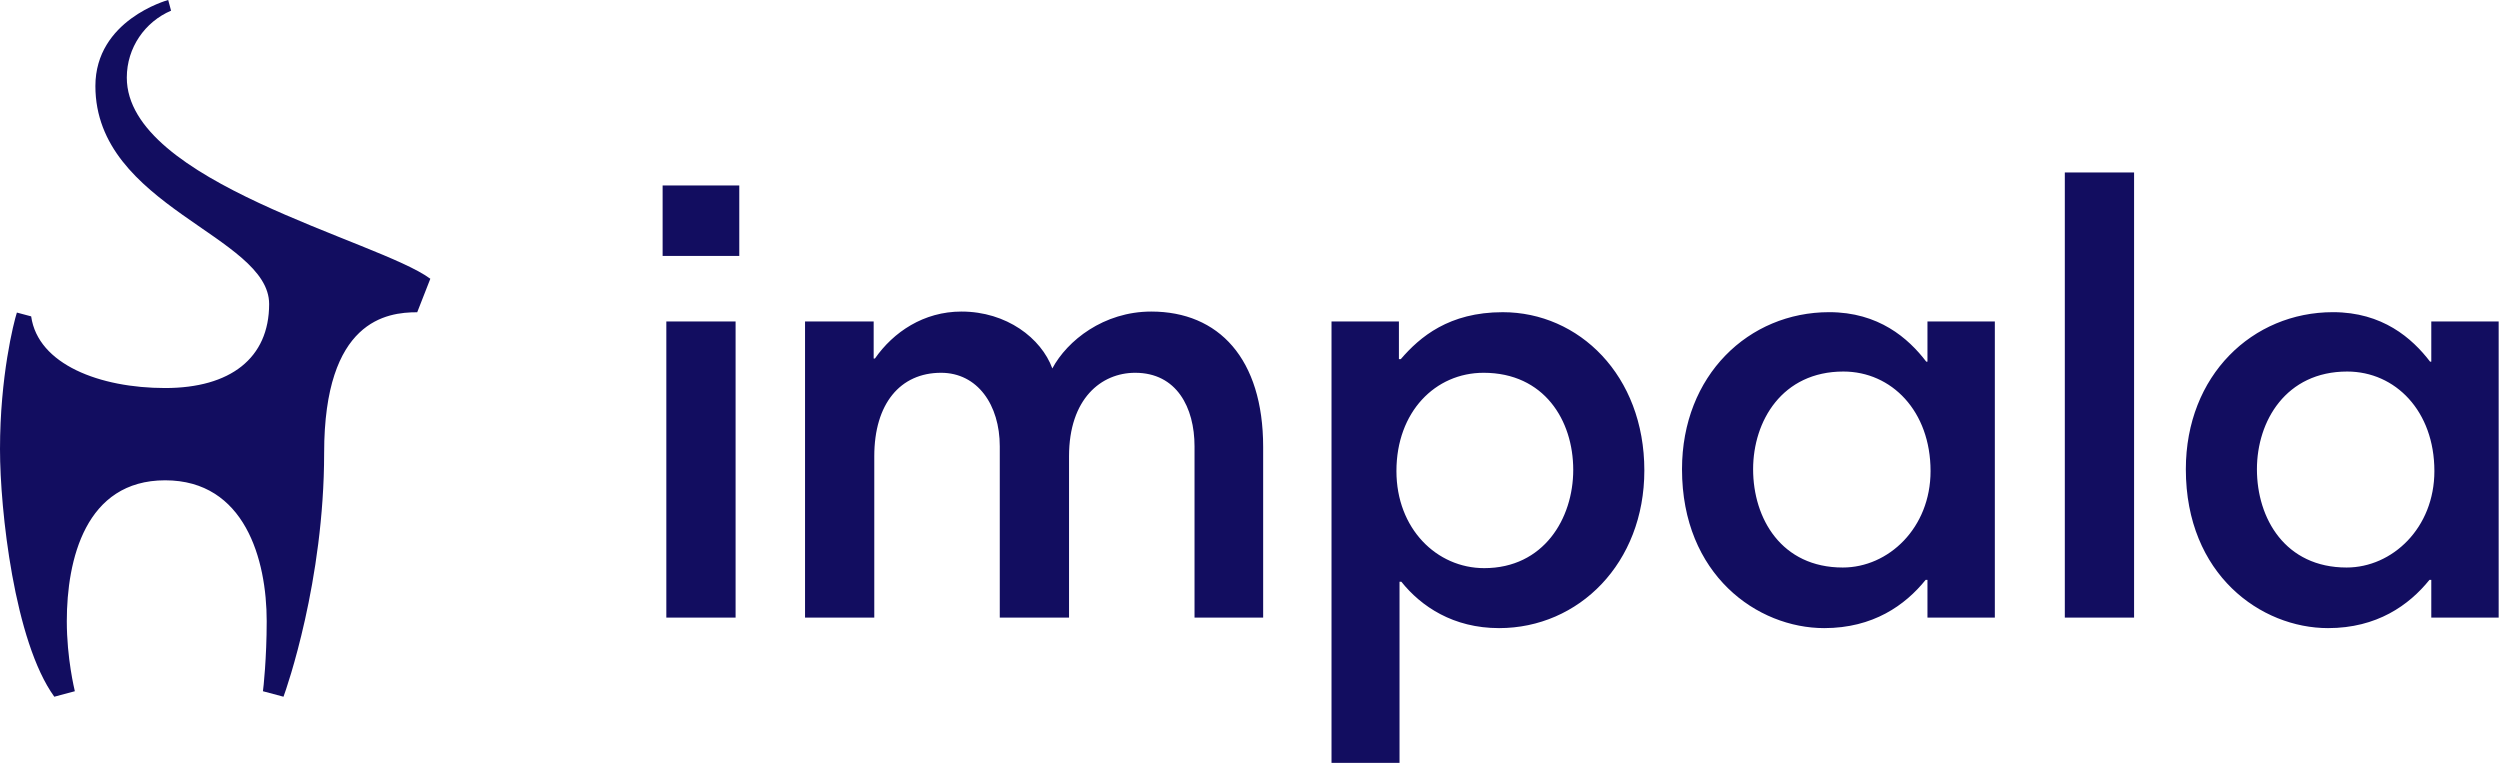
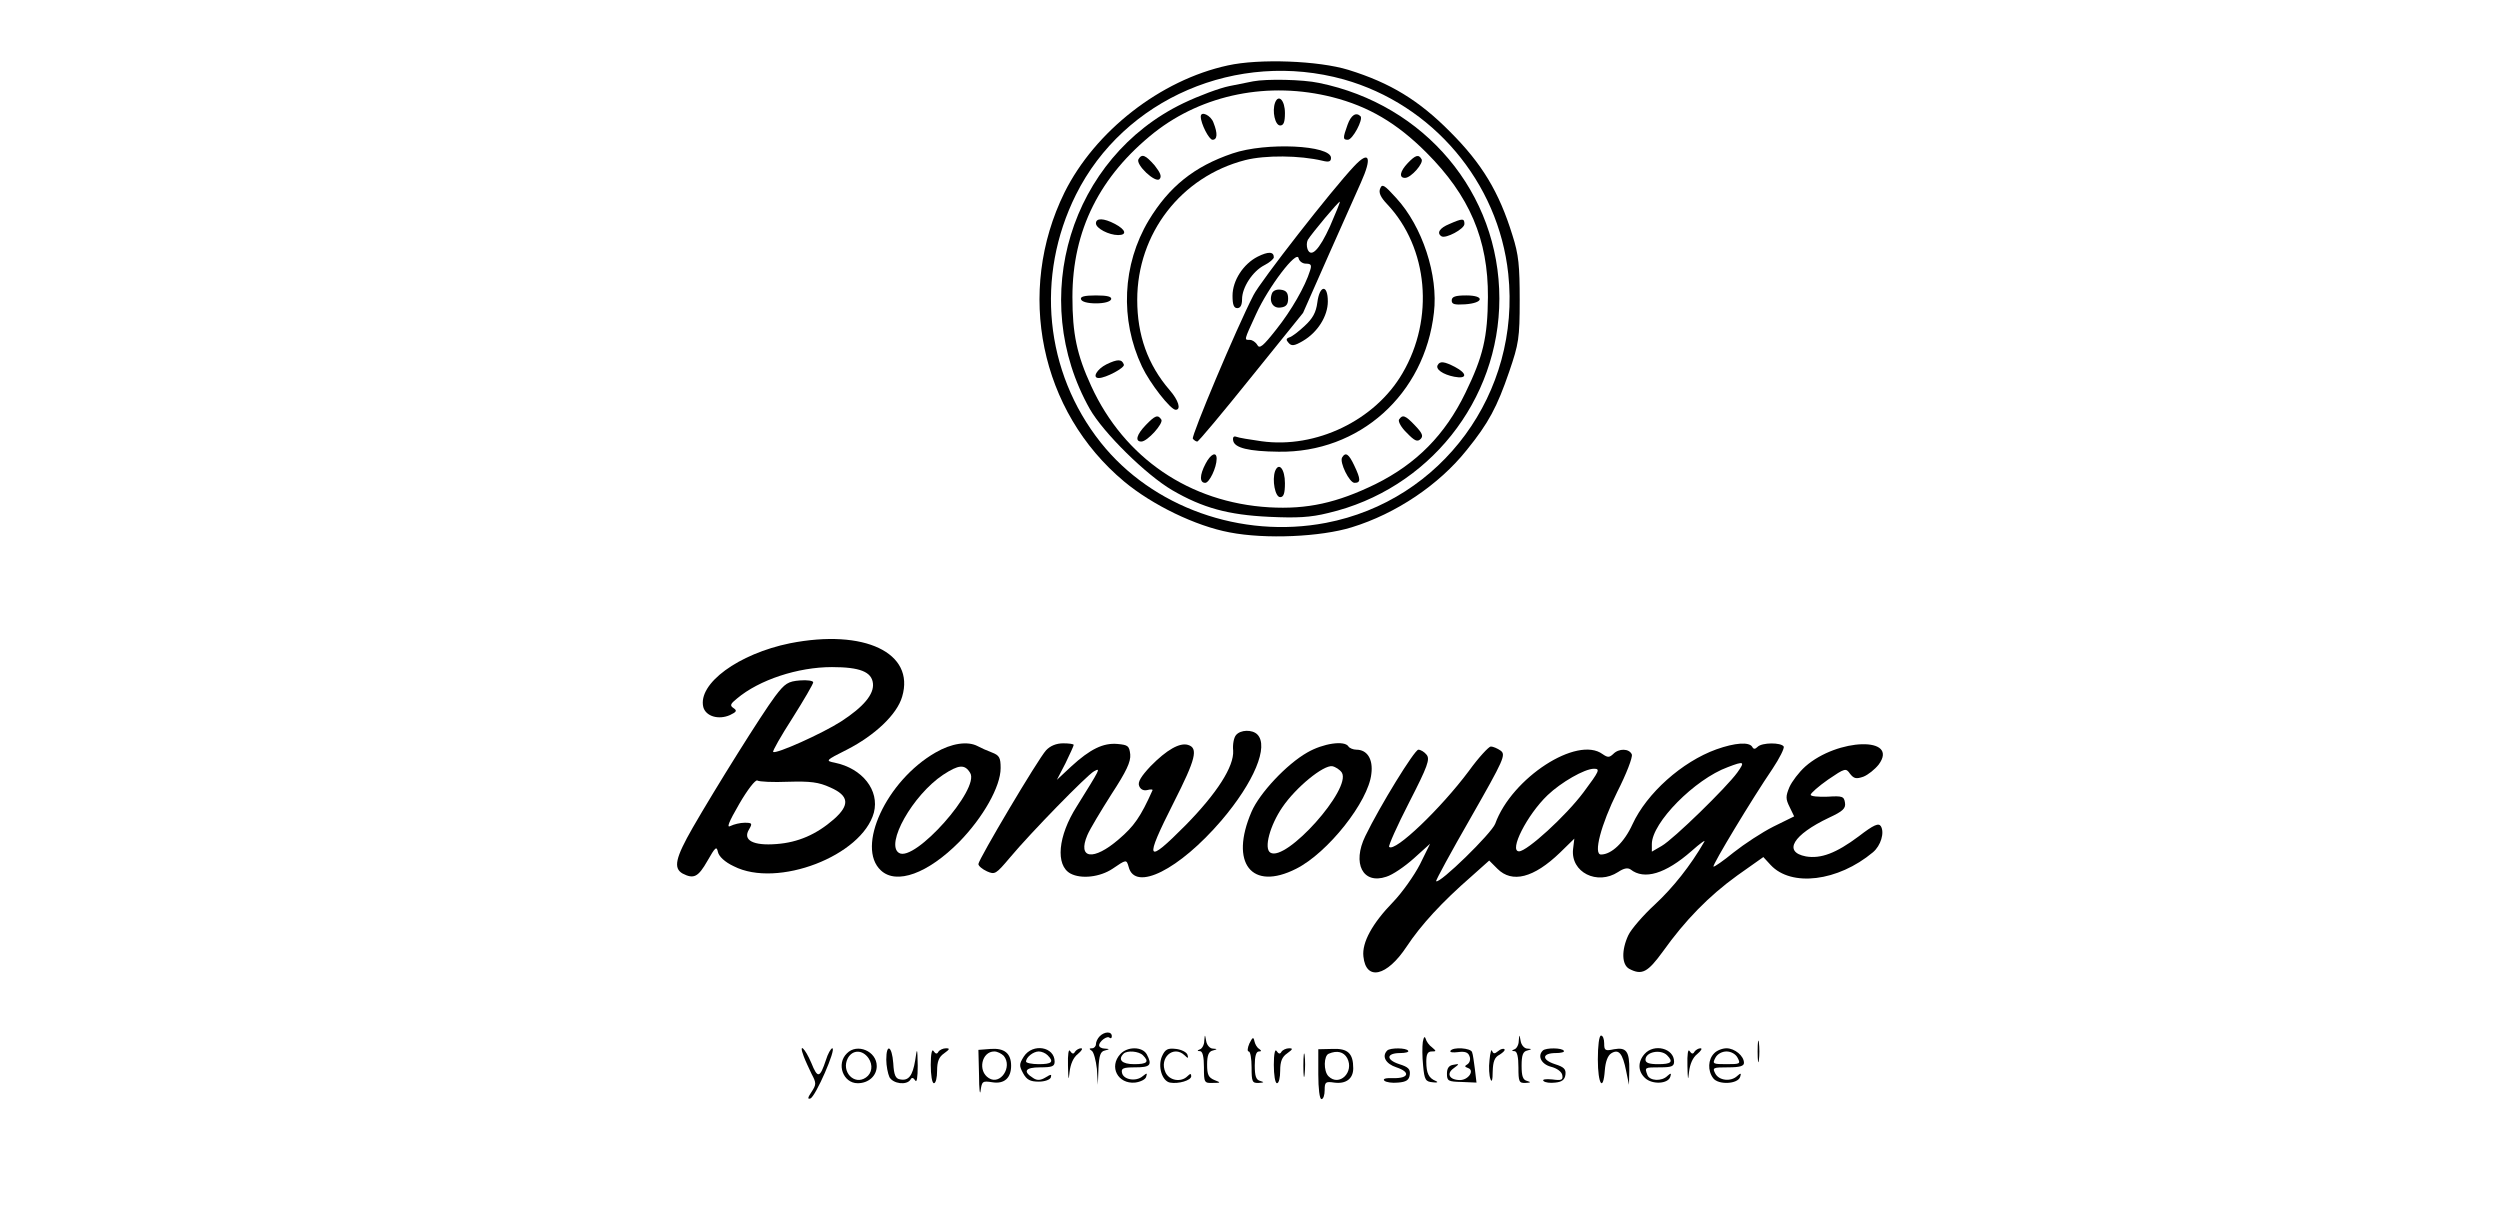
- <svg xmlns="http://www.w3.org/2000/svg" width="122px" height="38px" viewBox="0 0 122 38" version="1.1">
-   <g id="NEW-Landing-Page" stroke="none" stroke-width="1" fill="none" fill-rule="evenodd">
-     <g id="New-Landing-Page-v2" transform="translate(-36, -23)" fill="#120d60">
-       <path d="M109.335,38.235 C113.046,38.235 116.244,41.312 116.244,45.958 C116.244,50.484 113.046,53.652 109.154,53.652 C106.921,53.652 105.352,52.596 104.387,51.39 L104.297,51.39 L104.297,60.229 L100.978,60.229 L100.978,38.687 L104.267,38.687 L104.267,40.527 L104.357,40.527 C105.292,39.442 106.71,38.235 109.335,38.235 Z M44.208,23 L44.348,23.521 C43.078,24.063 42.188,25.321 42.188,26.788 C42.188,31.897 54.485,34.736 57,36.603 L57,36.603 L56.36,38.238 C54.886,38.238 51.818,38.613 51.818,45.105 C51.818,51.348 49.987,56.593 49.834,57 L49.834,57 L48.831,56.732 C48.854,56.596 49.015,55.113 49.015,53.312 C49.015,50.315 47.954,46.439 44.06,46.439 C40.165,46.439 39.26,50.316 39.26,53.312 C39.26,55.137 39.633,56.636 39.652,56.732 L39.652,56.732 L38.65,57 C36.702,54.309 36,47.887 36,44.922 C36,41.377 36.667,38.738 36.824,38.253 L36.824,38.253 L37.521,38.439 C37.851,40.787 40.881,41.936 44.06,41.936 C47.235,41.936 49.134,40.484 49.134,37.837 C49.134,34.506 40.655,33.082 40.655,27.199 C40.655,23.984 44.147,23.017 44.208,23 L44.208,23 Z M125.263,38.234 C127.676,38.234 129.125,39.502 130,40.648 L130.06,40.648 L130.06,38.687 L133.348,38.687 L133.348,53.139 L130.06,53.139 L130.06,51.299 L129.97,51.299 C128.974,52.535 127.405,53.652 125.022,53.652 C121.763,53.652 118.082,51.058 118.082,45.898 C118.082,41.312 121.341,38.234 125.263,38.234 Z M149.849,38.234 C152.263,38.234 153.711,39.502 154.587,40.648 L154.647,40.648 L154.647,38.687 L157.935,38.687 L157.935,53.139 L154.647,53.139 L154.647,51.299 L154.556,51.299 C153.56,52.535 151.991,53.652 149.608,53.652 C146.349,53.652 142.669,51.058 142.669,45.898 C142.669,41.312 145.927,38.234 149.849,38.234 Z M92.181,38.204 C95.47,38.204 97.642,40.498 97.642,44.812 L97.642,53.139 L94.293,53.139 L94.293,44.781 C94.293,42.881 93.418,41.192 91.397,41.192 C89.737,41.192 88.169,42.459 88.169,45.264 L88.169,53.139 L84.789,53.139 L84.789,44.781 C84.789,42.76 83.703,41.192 81.923,41.192 C79.932,41.192 78.665,42.7 78.665,45.264 L78.665,53.139 L75.286,53.139 L75.286,38.687 L78.635,38.687 L78.635,40.498 L78.695,40.498 C79.6,39.2 81.078,38.204 82.919,38.204 C85.121,38.204 86.811,39.502 87.354,40.98 C88.078,39.623 89.858,38.204 92.181,38.204 Z M140.143,31.416 L140.143,53.139 L136.763,53.139 L136.763,31.416 L140.143,31.416 Z M71.897,38.687 L71.897,53.139 L68.517,53.139 L68.517,38.687 L71.897,38.687 Z M108.4,41.192 C106.047,41.192 104.146,43.092 104.146,45.988 C104.146,48.794 106.107,50.725 108.43,50.725 C111.326,50.725 112.774,48.312 112.774,45.928 C112.774,43.515 111.356,41.192 108.4,41.192 Z M125.957,41.131 C122.97,41.131 121.552,43.545 121.552,45.898 C121.552,48.312 122.94,50.695 125.927,50.695 C128.16,50.695 130.211,48.764 130.211,45.989 C130.211,43.062 128.31,41.131 125.957,41.131 Z M150.543,41.131 C147.557,41.131 146.138,43.545 146.138,45.898 C146.138,48.312 147.526,50.695 150.514,50.695 C152.746,50.695 154.798,48.764 154.798,45.989 C154.798,43.062 152.897,41.131 150.543,41.131 Z M72.077,32.05 L72.077,35.489 L68.336,35.489 L68.336,32.05 L72.077,32.05 Z" id="Combined-Shape-Copy">
- </path>
-     </g>
+ <svg xmlns="http://www.w3.org/2000/svg" version="1.0" width="787pt" height="384pt" viewBox="0 0 787 384" preserveAspectRatio="xMidYMid meet">
+   <g transform="translate(0,384) scale(0.1,-0.1)" fill="#000000" stroke="none">
+     <path d="M3865 3634 c-212 -46 -418 -207 -514 -400 -154 -313 -77 -689 188 -910 89 -74 225 -140 332 -160 113 -22 287 -14 384 16 140 43 275 134 362 243 69 85 96 136 134 247 30 88 33 105 33 225 0 108 -3 143 -23 205 -42 136 -96 225 -196 325 -98 99 -188 154 -320 195 -94 29 -281 36 -380 14z m365 -44 c280 -79 487 -323 518 -612 40 -375 -209 -714 -574 -784 -267 -51 -547 49 -709 253 -176 222 -206 523 -78 780 151 303 508 456 843 363z" />
+     <path d="M3945 3584 c-11 -2 -45 -9 -75 -15 -30 -6 -95 -30 -145 -54 -355 -171 -491 -614 -294 -963 43 -75 177 -207 259 -255 96 -56 177 -78 306 -84 86 -4 129 -2 185 12 316 74 539 354 539 675 0 332 -234 611 -568 679 -51 11 -165 13 -207 5z m250 -50 c113 -29 202 -81 295 -174 136 -136 195 -274 194 -455 -1 -127 -15 -187 -71 -302 -64 -132 -154 -223 -283 -287 -121 -59 -215 -80 -335 -73 -250 15 -456 155 -560 382 -45 98 -59 164 -59 280 0 210 86 381 258 518 153 120 360 162 561 111z" />
+     <path d="M4014 3517 c-10 -27 0 -72 16 -72 11 0 15 11 15 39 0 40 -20 61 -31 33z" />
+     <path d="M3780 3473 c0 -22 26 -73 37 -73 15 0 17 19 3 54 -8 23 -40 38 -40 19z" />
+     <path d="M4242 3447 c-15 -42 -15 -47 1 -47 15 0 49 64 40 74 -14 14 -30 4 -41 -27z" />
+     <path d="M3880 3357 c-121 -41 -200 -105 -264 -211 -83 -139 -91 -312 -21 -460 25 -53 90 -136 106 -136 18 0 9 30 -19 62 -69 80 -102 173 -102 284 0 209 138 388 340 440 63 16 172 15 243 -2 20 -5 27 -3 27 9 0 40 -205 50 -310 14z" />
+     <path d="M3584 3339 c-10 -17 53 -76 66 -63 8 8 3 20 -15 43 -29 33 -40 38 -51 20z" />
+     <path d="M4263 3317 c-71 -75 -296 -364 -317 -406 -55 -107 -196 -443 -191 -452 4 -5 10 -9 14 -9 4 0 80 91 170 203 l163 202 84 190 c47 105 91 204 98 220 36 80 27 103 -21 52z m-76 -189 c-34 -75 -60 -101 -71 -72 -3 9 -3 21 1 29 13 21 98 123 101 120 1 -1 -13 -36 -31 -77z m-76 -118 c16 0 19 -4 13 -22 -15 -49 -59 -126 -107 -186 -41 -52 -52 -61 -59 -48 -5 9 -16 16 -23 16 -19 0 -20 -4 19 81 39 86 129 204 134 176 2 -9 12 -17 23 -17z" />
+     <path d="M4004 2916 c-10 -26 4 -48 28 -44 17 2 23 10 23 28 0 18 -6 26 -23 28 -13 2 -25 -3 -28 -12z" />
+     <path d="M4432 3327 c-25 -26 -29 -47 -9 -47 19 0 60 47 52 59 -9 16 -19 13 -43 -12z" />
+     <path d="M4345 3247 c-6 -13 1 -28 22 -50 129 -137 149 -360 48 -532 -86 -148 -272 -238 -444 -214 -36 5 -72 11 -79 14 -8 3 -12 -1 -10 -12 4 -23 49 -34 143 -35 254 -4 460 180 489 438 14 117 -36 271 -119 361 -37 41 -44 45 -50 30z" />
+     <path d="M3450 3137 c0 -16 41 -37 70 -37 29 0 24 17 -10 35 -36 19 -60 19 -60 2z" />
+     <path d="M4563 3135 c-32 -13 -41 -29 -25 -39 13 -8 72 23 72 39 0 18 -6 18 -47 0z" />
+     <path d="M3959 3032 c-45 -23 -79 -75 -79 -123 0 -28 4 -39 15 -39 10 0 15 10 15 28 0 37 33 88 70 107 16 8 30 20 30 25 0 18 -17 19 -51 2z" />
+     <path d="M4147 2888 c-4 -32 -15 -51 -40 -74 -18 -17 -40 -34 -48 -36 -11 -4 -11 -8 -2 -18 9 -10 18 -9 45 7 46 27 78 78 78 124 0 55 -26 52 -33 -3z" />
+     <path d="M3403 2898 c2 -8 21 -13 47 -13 26 0 45 5 48 13 2 8 -11 12 -48 12 -37 0 -50 -4 -47 -12z" />
+     <path d="M4570 2894 c0 -12 9 -14 42 -12 59 4 63 28 4 28 -35 0 -46 -4 -46 -16z" />
+     <path d="M3483 2693 c-30 -15 -46 -43 -24 -43 22 0 82 32 79 42 -6 18 -20 18 -55 1z" />
+     <path d="M4526 2691 c-8 -13 16 -30 52 -37 41 -8 42 10 2 31 -33 17 -47 19 -54 6z" />
+     <path d="M3607 2502 c-29 -30 -35 -52 -14 -52 19 0 70 57 63 69 -11 17 -20 13 -49 -17z" />
+     <path d="M4404 2519 c-3 -6 7 -25 25 -42 24 -25 33 -29 43 -19 9 9 6 18 -17 42 -31 33 -40 36 -51 19z" />
+     <path d="M3795 2380 c-19 -36 -19 -60 -1 -60 13 0 36 48 36 76 0 24 -19 15 -35 -16z" />
+     <path d="M4225 2400 c-9 -15 23 -80 39 -80 20 0 20 11 -1 55 -17 36 -27 43 -38 25z" />
+     <path d="M4014 2357 c-10 -28 0 -82 16 -82 11 0 15 12 15 44 0 44 -19 68 -31 38z" />
+     <path d="M2487 1815 c-162 -33 -291 -127 -273 -201 8 -29 48 -41 84 -25 21 10 23 14 11 22 -12 8 -10 13 11 30 70 59 192 99 299 99 88 0 125 -15 129 -51 4 -34 -29 -74 -100 -120 -59 -38 -206 -104 -214 -96 -3 2 25 51 61 107 36 57 65 107 65 112 0 5 -19 8 -42 6 -37 -3 -47 -9 -78 -50 -42 -56 -187 -288 -259 -413 -55 -96 -62 -128 -32 -145 35 -18 49 -11 78 40 25 44 29 47 33 28 3 -14 22 -32 50 -45 137 -70 404 33 441 169 18 70 -36 139 -123 157 -30 6 -30 7 38 41 88 45 158 111 174 167 41 138 -119 214 -353 168z m-6 -436 c70 2 96 -1 133 -18 59 -26 62 -55 11 -100 -55 -48 -113 -73 -180 -78 -74 -6 -108 12 -87 46 11 19 10 21 -14 21 -14 0 -34 -5 -44 -10 -14 -8 -6 12 27 69 26 45 51 77 57 74 6 -4 50 -6 97 -4z" />
+     <path d="M3891 1526 c-7 -8 -11 -30 -9 -49 3 -50 -51 -134 -149 -234 -126 -127 -132 -115 -38 71 69 136 78 171 45 181 -26 8 -67 -15 -118 -67 -30 -32 -41 -50 -36 -62 4 -11 14 -16 26 -13 11 3 18 2 16 -1 -37 -83 -58 -113 -106 -154 -80 -69 -131 -62 -99 13 8 19 43 77 76 129 47 72 61 102 59 125 -3 27 -7 30 -40 33 -45 4 -86 -16 -146 -71 l-45 -42 27 52 c14 29 26 55 26 58 0 3 -15 5 -33 5 -22 0 -41 -8 -54 -22 -25 -27 -213 -344 -213 -358 0 -6 12 -16 27 -23 25 -11 28 -9 72 43 66 79 243 260 265 272 22 12 20 9 -54 -110 -60 -94 -68 -186 -20 -212 34 -18 93 -11 132 15 44 30 44 30 51 6 20 -79 159 -9 292 146 103 121 150 234 113 271 -16 16 -53 15 -67 -2z" />
+     <path d="M2945 1471 c-155 -89 -251 -298 -172 -371 49 -46 148 -10 247 90 75 77 130 174 130 232 0 33 -4 40 -27 49 -16 6 -36 15 -45 20 -32 17 -83 9 -133 -20z m109 -64 c32 -50 -175 -283 -224 -252 -44 27 43 182 139 246 49 32 68 34 85 6z" />
+     <path d="M4115 1471 c-65 -37 -150 -128 -175 -186 -70 -162 0 -251 140 -180 100 50 228 212 237 299 6 46 -13 76 -47 76 -10 0 -22 5 -25 10 -12 20 -80 10 -130 -19z m109 -63 c32 -51 -176 -283 -225 -252 -21 13 -1 86 38 143 43 63 129 133 157 129 10 -2 24 -11 30 -20z" />
+     <path d="M5403 1481 c-108 -39 -219 -138 -264 -236 -26 -57 -66 -95 -99 -95 -25 0 0 94 51 197 29 57 49 109 46 118 -8 19 -41 20 -59 1 -12 -11 -17 -11 -33 0 -80 59 -286 -75 -338 -219 -11 -30 -176 -191 -186 -181 -2 2 47 92 109 200 105 184 111 198 94 211 -10 7 -24 13 -31 13 -6 0 -38 -34 -69 -77 -88 -118 -233 -257 -251 -239 -3 3 25 66 63 140 59 115 66 136 55 150 -7 9 -19 16 -26 16 -12 0 -121 -177 -167 -272 -42 -86 -8 -153 66 -128 20 6 58 32 87 58 l51 46 -32 -65 c-18 -35 -56 -89 -85 -119 -65 -67 -98 -127 -93 -171 8 -78 74 -63 136 31 45 68 111 140 204 221 l56 50 26 -26 c46 -46 114 -29 197 51 l45 44 -4 -33 c-8 -73 76 -115 142 -72 18 12 30 14 39 8 43 -34 110 -14 192 58 27 24 45 37 40 29 -43 -75 -99 -145 -155 -197 -37 -34 -75 -78 -84 -97 -22 -47 -21 -93 3 -106 40 -21 58 -11 106 55 70 98 144 174 234 239 l82 58 23 -25 c65 -70 212 -52 322 40 25 21 37 62 25 82 -7 11 -22 5 -70 -32 -71 -53 -119 -71 -166 -63 -73 14 -41 68 73 122 43 20 53 29 50 47 -3 20 -8 22 -55 19 -29 -1 -53 1 -53 6 0 5 25 27 55 48 53 36 56 37 69 18 12 -15 19 -17 42 -9 15 6 36 23 48 38 66 89 -129 84 -231 -6 -20 -18 -42 -47 -50 -65 -12 -29 -12 -37 1 -63 l14 -29 -65 -32 c-36 -18 -92 -55 -125 -81 -33 -27 -62 -47 -64 -45 -4 5 122 214 186 308 22 33 38 65 35 70 -8 13 -68 13 -82 -1 -8 -8 -13 -8 -17 0 -10 16 -54 13 -113 -8z m66 -73 c-34 -47 -201 -210 -238 -231 l-31 -18 0 24 c0 67 135 204 239 242 52 20 55 18 30 -17z m-484 -62 c-56 -75 -178 -186 -203 -186 -33 0 25 115 90 177 42 40 116 83 146 83 20 0 17 -7 -33 -74z" />
+     <path d="M3462 578 c-7 -7 -12 -18 -12 -25 0 -7 -6 -13 -12 -13 -10 0 -10 -2 -1 -8 6 -4 13 -30 16 -57 l3 -50 2 52 c2 40 6 53 20 56 16 4 16 5 0 6 -10 0 -18 5 -18 10 0 13 26 32 33 24 4 -3 7 -1 7 5 0 16 -23 15 -38 0z" />
+     <path d="M3791 563 c0 -12 -7 -24 -13 -26 -10 -4 -10 -6 0 -6 8 -1 12 -18 12 -51 0 -48 1 -50 28 -49 26 0 26 1 5 9 -19 8 -23 17 -23 49 0 29 5 41 18 44 15 4 15 5 0 6 -9 0 -19 11 -21 24 -4 22 -4 22 -6 0z" />
+     <path d="M3933 555 c-6 -14 -7 -25 -2 -25 5 0 9 -22 9 -50 0 -46 2 -50 23 -49 16 1 18 2 5 6 -14 3 -18 15 -18 49 0 28 4 44 13 44 8 0 9 2 1 8 -7 4 -13 15 -15 24 -3 15 -6 13 -16 -7z" />
+     <path d="M4479 560 c-2 -14 -2 -47 1 -75 4 -45 8 -50 30 -52 14 -2 19 0 10 4 -22 9 -30 24 -30 61 0 23 4 32 17 32 15 0 15 1 1 13 -9 6 -18 19 -20 27 -3 9 -6 6 -9 -10z" />
+     <path d="M4781 563 c0 -12 -7 -24 -13 -26 -10 -4 -10 -6 0 -6 8 -1 12 -18 12 -51 0 -46 2 -50 23 -49 16 1 18 2 5 6 -14 3 -18 15 -18 48 0 33 4 45 18 48 15 4 15 5 0 6 -9 0 -19 11 -21 24 -4 22 -4 22 -6 0z" />
+     <path d="M5030 505 c0 -79 17 -104 22 -34 2 26 9 46 20 53 24 15 36 0 47 -55 l9 -44 1 45 c1 60 -9 74 -48 67 -28 -6 -31 -4 -31 18 0 14 -4 25 -10 25 -6 0 -10 -32 -10 -75z" />
+     <path d="M5533 530 c0 -30 2 -43 4 -27 2 15 2 39 0 55 -2 15 -4 2 -4 -28z" />
+     <path d="M2530 515 c5 -14 17 -39 25 -56 15 -28 15 -33 0 -56 -13 -19 -13 -24 -4 -21 16 5 83 158 69 158 -4 0 -14 -17 -20 -37 -19 -57 -26 -59 -46 -9 -20 47 -41 66 -24 21z" />
+     <path d="M2666 524 c-34 -33 -12 -94 34 -94 34 0 60 23 60 54 0 47 -62 73 -94 40z m68 -15 c15 -22 11 -48 -8 -61 -37 -26 -79 19 -57 61 15 27 46 27 65 0z" />
+     <path d="M2790 504 c0 -19 5 -44 10 -55 12 -21 54 -26 66 -8 4 8 9 7 15 -2 5 -9 8 9 8 46 -1 58 -2 59 -8 17 -8 -49 -21 -65 -47 -60 -15 2 -20 14 -22 51 -4 55 -22 64 -22 11z" />
+     <path d="M2930 488 c0 -32 4 -58 10 -58 6 0 10 18 10 39 0 30 6 44 22 55 18 13 19 16 6 16 -9 0 -20 -5 -24 -11 -4 -8 -9 -7 -15 2 -5 9 -9 -8 -9 -43z" />
+     <path d="M3082 455 c0 -44 3 -66 5 -48 4 29 6 31 37 26 37 -6 59 13 59 52 0 39 -21 56 -64 53 l-39 -3 2 -80z m78 61 c28 -35 -11 -93 -47 -70 -36 22 -23 84 17 84 10 0 23 -7 30 -14z" />
+     <path d="M3223 514 c-15 -24 -15 -29 -2 -53 11 -20 22 -26 49 -26 19 0 35 6 38 13 3 11 1 11 -17 0 -15 -9 -26 -10 -38 -2 -34 21 -26 34 21 34 38 0 46 3 46 18 0 47 -69 59 -97 16z m75 4 c21 -21 13 -28 -28 -28 -22 0 -40 4 -40 8 0 14 23 32 40 32 9 0 21 -5 28 -12z" />
+     <path d="M3362 485 c1 -45 2 -50 5 -20 3 26 12 46 26 57 12 10 17 18 10 18 -6 0 -15 -5 -19 -11 -4 -8 -9 -7 -15 2 -5 9 -8 -9 -7 -46z" />
+     <path d="M3527 522 c-37 -40 -8 -95 46 -90 17 2 33 10 35 18 4 13 3 13 -11 2 -21 -18 -61 -11 -65 11 -3 14 4 17 42 17 47 0 54 7 36 41 -14 25 -61 25 -83 1z m71 -4 c21 -21 13 -28 -28 -28 -38 0 -52 14 -33 33 11 11 48 8 61 -5z" />
+     <path d="M3658 515 c-14 -32 0 -78 25 -83 27 -5 67 7 67 20 0 9 -3 9 -12 0 -20 -20 -57 -14 -69 12 -21 46 25 87 60 54 11 -11 13 -10 9 2 -3 8 -19 16 -36 18 -26 3 -34 -1 -44 -23z" />
+     <path d="M4010 488 c0 -32 4 -58 10 -58 6 0 10 18 10 39 0 30 6 44 22 55 18 13 19 16 6 16 -9 0 -20 -5 -24 -11 -4 -8 -9 -7 -15 2 -5 9 -9 -8 -9 -43z" />
+     <path d="M4103 485 c0 -33 2 -45 4 -27 2 18 2 45 0 60 -2 15 -4 0 -4 -33z" />
+     <path d="M4150 458 c0 -45 4 -78 10 -78 6 0 10 13 10 28 0 26 3 28 30 24 37 -5 60 12 60 45 0 47 -17 63 -65 61 l-45 -1 0 -79z m91 51 c23 -44 -25 -91 -59 -57 -16 16 -15 65 1 71 26 11 47 6 58 -14z" />
+     <path d="M4367 533 c-18 -18 -5 -42 29 -53 45 -15 39 -35 -10 -34 -24 1 -34 -2 -28 -8 5 -5 25 -8 43 -6 26 2 35 8 37 25 2 17 -4 24 -33 33 -43 14 -41 35 3 35 16 0 28 3 25 7 -5 10 -57 10 -66 1z" />
+     <path d="M4566 532 c-3 -5 8 -6 24 -4 22 3 32 -1 36 -13 4 -9 1 -20 -6 -25 -10 -6 -10 -8 1 -12 22 -7 2 -38 -25 -38 -33 0 -44 20 -20 37 19 14 19 15 -1 11 -14 -2 -20 -11 -20 -28 0 -23 4 -25 46 -26 l47 -2 -5 42 c-3 22 -6 47 -9 54 -4 13 -60 17 -68 4z" />
+     <path d="M4689 503 c-3 -23 -1 -50 3 -60 4 -12 7 -3 7 24 1 32 6 45 22 53 11 7 18 14 15 17 -3 3 -12 1 -20 -6 -11 -9 -15 -9 -19 1 -2 7 -6 -6 -8 -29z" />
+     <path d="M4857 533 c-18 -17 -5 -43 25 -51 20 -5 34 -16 36 -26 3 -16 -2 -18 -32 -14 -21 2 -32 0 -27 -5 5 -5 21 -7 37 -5 21 2 30 9 32 25 2 17 -4 24 -33 33 -43 14 -41 35 3 35 16 0 28 3 25 7 -5 10 -57 10 -66 1z" />
+     <path d="M5177 522 c-22 -25 -21 -55 2 -76 23 -21 72 -18 79 4 4 12 2 13 -9 3 -18 -18 -56 -16 -63 3 -9 24 -9 24 39 24 37 0 45 3 45 18 0 42 -63 58 -93 24z m71 -4 c21 -21 13 -28 -28 -28 -28 0 -40 4 -40 14 0 25 48 34 68 14z" />
+     <path d="M5312 485 c1 -45 2 -50 5 -20 3 26 12 46 26 57 12 10 17 18 10 18 -6 0 -15 -5 -19 -11 -4 -8 -9 -7 -15 2 -5 9 -8 -9 -7 -46z" />
+     <path d="M5396 524 c-19 -19 -21 -54 -3 -78 16 -22 78 -19 85 4 4 12 2 13 -9 3 -20 -19 -57 -15 -69 7 -10 19 -8 20 40 20 37 0 50 4 50 14 0 22 -29 46 -55 46 -13 0 -31 -7 -39 -16z m74 -14 c10 -19 8 -20 -35 -20 -43 0 -45 1 -35 20 6 12 21 20 35 20 14 0 29 -8 35 -20z" />
  </g>
</svg>
